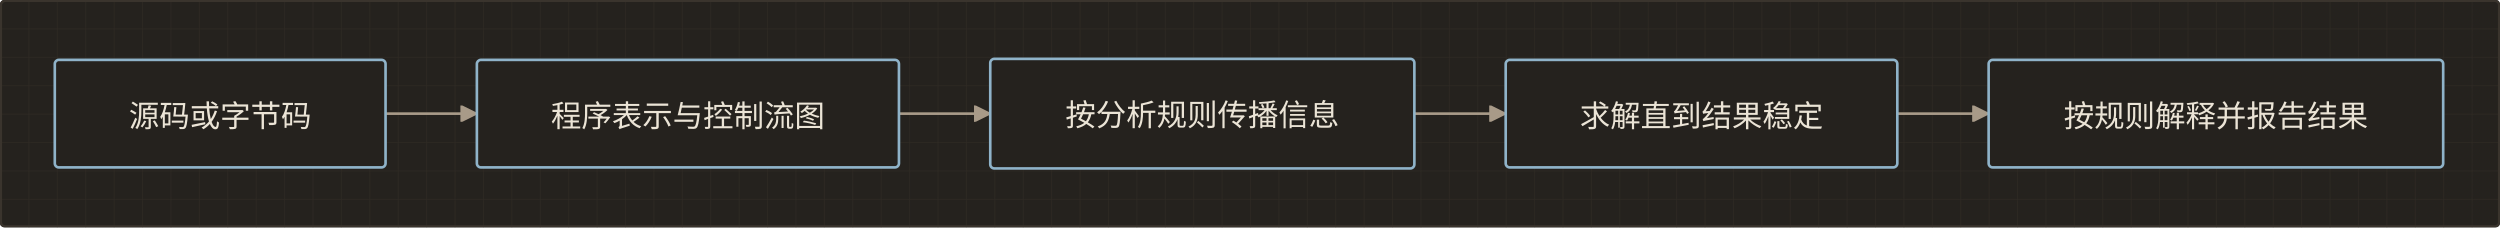
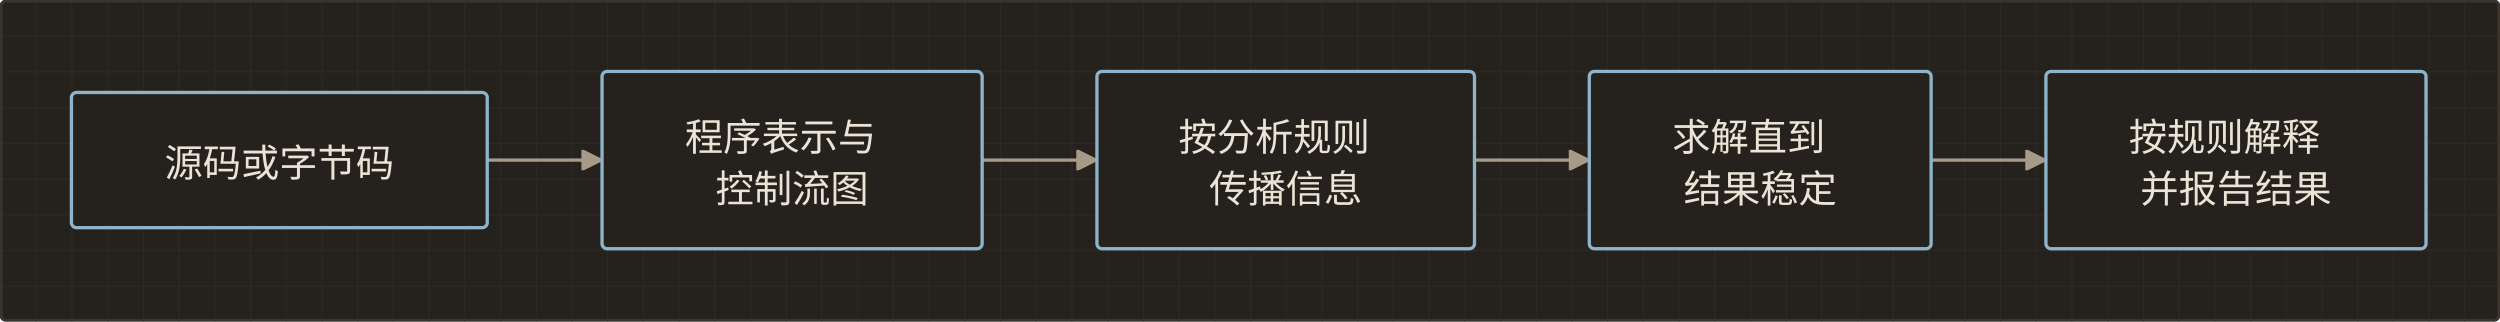
- <svg xmlns="http://www.w3.org/2000/svg" id="sa-01-series-1-dark" width="1232" class="flowchart" height="112" viewBox="-19 -4 1232 112" role="graphics-document document" aria-roledescription="flowchart-v2">
+ <svg xmlns="http://www.w3.org/2000/svg" id="sa-01-series-1-dark" width="980" class="flowchart" height="126" viewBox="-20 -3 980 126" role="graphics-document document" aria-roledescription="flowchart-v2">
  <style>#sa-01-series-1-dark{font-family:Consolas, Menlo, DejaVu Sans Mono, Sarasa Mono SC, Microsoft YaHei, PingFang SC, Noto Sans CJK SC, monospace;font-size:15px;fill:#ebe4d6;}@keyframes edge-animation-frame{from{stroke-dashoffset:0;}}@keyframes dash{to{stroke-dashoffset:0;}}#sa-01-series-1-dark .edge-animation-slow{stroke-dasharray:9,5!important;stroke-dashoffset:900;animation:dash 50s linear infinite;stroke-linecap:round;}#sa-01-series-1-dark .edge-animation-fast{stroke-dasharray:9,5!important;stroke-dashoffset:900;animation:dash 20s linear infinite;stroke-linecap:round;}#sa-01-series-1-dark .error-icon{fill:#33281f;}#sa-01-series-1-dark .error-text{fill:#ccd7e0;stroke:#ccd7e0;}#sa-01-series-1-dark .edge-thickness-normal{stroke-width:1px;}#sa-01-series-1-dark .edge-thickness-thick{stroke-width:3.5px;}#sa-01-series-1-dark .edge-pattern-solid{stroke-dasharray:0;}#sa-01-series-1-dark .edge-thickness-invisible{stroke-width:0;fill:none;}#sa-01-series-1-dark .edge-pattern-dashed{stroke-dasharray:3;}#sa-01-series-1-dark .edge-pattern-dotted{stroke-dasharray:2;}#sa-01-series-1-dark .marker{fill:#a89a88;stroke:#a89a88;}#sa-01-series-1-dark .marker.cross{stroke:#a89a88;}#sa-01-series-1-dark svg{font-family:Consolas, Menlo, DejaVu Sans Mono, Sarasa Mono SC, Microsoft YaHei, PingFang SC, Noto Sans CJK SC, monospace;font-size:15px;}#sa-01-series-1-dark p{margin:0;}#sa-01-series-1-dark .label{font-family:Consolas, Menlo, DejaVu Sans Mono, Sarasa Mono SC, Microsoft YaHei, PingFang SC, Noto Sans CJK SC, monospace;color:#ebe4d6;}#sa-01-series-1-dark .cluster-label text{fill:#a89a88;}#sa-01-series-1-dark .cluster-label span{color:#a89a88;}#sa-01-series-1-dark .cluster-label span p{background-color:transparent;}#sa-01-series-1-dark .label text,#sa-01-series-1-dark span{fill:#ebe4d6;color:#ebe4d6;}#sa-01-series-1-dark .node rect,#sa-01-series-1-dark .node circle,#sa-01-series-1-dark .node ellipse,#sa-01-series-1-dark .node polygon,#sa-01-series-1-dark .node path{fill:#25221e;stroke:#8fb3c9;stroke-width:1px;}#sa-01-series-1-dark .rough-node .label text,#sa-01-series-1-dark .node .label text,#sa-01-series-1-dark .image-shape .label,#sa-01-series-1-dark .icon-shape .label{text-anchor:middle;}#sa-01-series-1-dark .node .katex path{fill:#000;stroke:#000;stroke-width:1px;}#sa-01-series-1-dark .rough-node .label,#sa-01-series-1-dark .node .label,#sa-01-series-1-dark .image-shape .label,#sa-01-series-1-dark .icon-shape .label{text-align:center;}#sa-01-series-1-dark .node.clickable{cursor:pointer;}#sa-01-series-1-dark .root .anchor path{fill:#a89a88!important;stroke-width:0;stroke:#a89a88;}#sa-01-series-1-dark .arrowheadPath{fill:#dadde1;}#sa-01-series-1-dark .edgePaths .path{stroke:#a89a88;stroke-width:1px;}#sa-01-series-1-dark .flowchart-link{stroke:#a89a88;fill:none;}#sa-01-series-1-dark .edgeLabel{background-color:#25221e;text-align:center;}#sa-01-series-1-dark .edgeLabel p{background-color:#25221e;}#sa-01-series-1-dark .edgeLabel rect{opacity:0.5;background-color:#25221e;fill:#25221e;}#sa-01-series-1-dark .labelBkg{background-color:rgba(37, 34, 30, 0.5);}#sa-01-series-1-dark .cluster rect{fill:rgba(168,154,136,0.06);stroke:#5c5348;stroke-width:1px;}#sa-01-series-1-dark .cluster text{fill:#a89a88;}#sa-01-series-1-dark .cluster span{color:#a89a88;}#sa-01-series-1-dark .node .collapsed-indicator{fill:#5c5348;stroke:none;opacity:0.6;}#sa-01-series-1-dark .node .collapsed-separator{stroke:#5c5348;stroke-width:0.75px;}#sa-01-series-1-dark div.mermaidTooltip{position:absolute;text-align:center;max-width:200px;padding:2px;font-family:Consolas, Menlo, DejaVu Sans Mono, Sarasa Mono SC, Microsoft YaHei, PingFang SC, Noto Sans CJK SC, monospace;font-size:12px;background:#33281f;border:1px solid hsl(27, 0%, 26.078%);border-radius:2px;pointer-events:none;z-index:100;}#sa-01-series-1-dark .flowchartTitleText{text-anchor:middle;font-size:18px;fill:#ebe4d6;}#sa-01-series-1-dark rect.text{fill:none;stroke-width:0;}#sa-01-series-1-dark .icon-shape,#sa-01-series-1-dark .image-shape{background-color:#25221e;text-align:center;}#sa-01-series-1-dark .icon-shape p,#sa-01-series-1-dark .image-shape p{background-color:#25221e;padding:2px;}#sa-01-series-1-dark .icon-shape .label rect,#sa-01-series-1-dark .image-shape .label rect{opacity:0.5;background-color:#25221e;fill:#25221e;}#sa-01-series-1-dark .label-icon{display:inline-block;height:1em;overflow:visible;vertical-align:-0.125em;}#sa-01-series-1-dark .node .label-icon path{fill:currentColor;stroke:revert;stroke-width:revert;}#sa-01-series-1-dark .node .neo-node{stroke:#8fb3c9;}#sa-01-series-1-dark [data-look="neo"].node rect,#sa-01-series-1-dark [data-look="neo"].cluster rect,#sa-01-series-1-dark [data-look="neo"].node polygon{stroke:url(#sa-01-series-1-dark-gradient);filter:drop-shadow( 1px 2px 2px rgba(185,185,185,1));}#sa-01-series-1-dark [data-look="neo"].swimlane.cluster rect{filter:none;}#sa-01-series-1-dark [data-look="neo"].node path{stroke:url(#sa-01-series-1-dark-gradient);stroke-width:1px;}#sa-01-series-1-dark [data-look="neo"].node .outer-path{filter:drop-shadow( 1px 2px 2px rgba(185,185,185,1));}#sa-01-series-1-dark [data-look="neo"].node .neo-line path{stroke:#8fb3c9;filter:none;}#sa-01-series-1-dark [data-look="neo"].node circle{stroke:url(#sa-01-series-1-dark-gradient);filter:drop-shadow( 1px 2px 2px rgba(185,185,185,1));}#sa-01-series-1-dark [data-look="neo"].node circle .state-start{fill:#000000;}#sa-01-series-1-dark [data-look="neo"].icon-shape .icon{fill:url(#sa-01-series-1-dark-gradient);filter:drop-shadow( 1px 2px 2px rgba(185,185,185,1));}#sa-01-series-1-dark [data-look="neo"].icon-shape .icon-neo path{stroke:url(#sa-01-series-1-dark-gradient);filter:drop-shadow( 1px 2px 2px rgba(185,185,185,1));}#sa-01-series-1-dark :root{--mermaid-font-family:Consolas, Menlo, DejaVu Sans Mono, Sarasa Mono SC, Microsoft YaHei, PingFang SC, Noto Sans CJK SC, monospace;}#sa-01-series-1-dark .default rect{fill:rgb(37, 34, 30)!important;stroke:rgb(143, 179, 201)!important;color:rgb(235, 228, 214)!important;stroke-width:1.3px!important;}#sa-01-series-1-dark .default polygon{fill:rgb(37, 34, 30)!important;stroke:rgb(143, 179, 201)!important;color:rgb(235, 228, 214)!important;stroke-width:1.3px!important;}#sa-01-series-1-dark .default ellipse{fill:rgb(37, 34, 30)!important;stroke:rgb(143, 179, 201)!important;color:rgb(235, 228, 214)!important;stroke-width:1.3px!important;}#sa-01-series-1-dark .default circle{fill:rgb(37, 34, 30)!important;stroke:rgb(143, 179, 201)!important;color:rgb(235, 228, 214)!important;stroke-width:1.3px!important;}#sa-01-series-1-dark .default path{fill:rgb(37, 34, 30)!important;stroke:rgb(143, 179, 201)!important;color:rgb(235, 228, 214)!important;stroke-width:1.3px!important;}#sa-01-series-1-dark .default tspan{fill:rgb(235, 228, 214)!important;}#sa-01-series-1-dark .statement rect{fill:rgb(37, 34, 30)!important;stroke:rgb(143, 179, 201)!important;color:rgb(235, 228, 214)!important;stroke-width:1.3px!important;}#sa-01-series-1-dark .statement polygon{fill:rgb(37, 34, 30)!important;stroke:rgb(143, 179, 201)!important;color:rgb(235, 228, 214)!important;stroke-width:1.3px!important;}#sa-01-series-1-dark .statement ellipse{fill:rgb(37, 34, 30)!important;stroke:rgb(143, 179, 201)!important;color:rgb(235, 228, 214)!important;stroke-width:1.3px!important;}#sa-01-series-1-dark .statement circle{fill:rgb(37, 34, 30)!important;stroke:rgb(143, 179, 201)!important;color:rgb(235, 228, 214)!important;stroke-width:1.3px!important;}#sa-01-series-1-dark .statement path{fill:rgb(37, 34, 30)!important;stroke:rgb(143, 179, 201)!important;color:rgb(235, 228, 214)!important;stroke-width:1.3px!important;}#sa-01-series-1-dark .statement tspan{fill:rgb(235, 228, 214)!important;}#sa-01-series-1-dark .branch rect{fill:rgb(51, 40, 31)!important;stroke:rgb(217, 146, 106)!important;color:rgb(240, 196, 168)!important;stroke-width:1.3px!important;}#sa-01-series-1-dark .branch polygon{fill:rgb(51, 40, 31)!important;stroke:rgb(217, 146, 106)!important;color:rgb(240, 196, 168)!important;stroke-width:1.3px!important;}#sa-01-series-1-dark .branch ellipse{fill:rgb(51, 40, 31)!important;stroke:rgb(217, 146, 106)!important;color:rgb(240, 196, 168)!important;stroke-width:1.3px!important;}#sa-01-series-1-dark .branch circle{fill:rgb(51, 40, 31)!important;stroke:rgb(217, 146, 106)!important;color:rgb(240, 196, 168)!important;stroke-width:1.3px!important;}#sa-01-series-1-dark .branch path{fill:rgb(51, 40, 31)!important;stroke:rgb(217, 146, 106)!important;color:rgb(240, 196, 168)!important;stroke-width:1.3px!important;}#sa-01-series-1-dark .branch tspan{fill:rgb(240, 196, 168)!important;}#sa-01-series-1-dark .merge rect{fill:rgb(36, 48, 40)!important;stroke:rgb(143, 176, 156)!important;color:rgb(197, 214, 203)!important;stroke-width:1.3px!important;}#sa-01-series-1-dark .merge polygon{fill:rgb(36, 48, 40)!important;stroke:rgb(143, 176, 156)!important;color:rgb(197, 214, 203)!important;stroke-width:1.3px!important;}#sa-01-series-1-dark .merge ellipse{fill:rgb(36, 48, 40)!important;stroke:rgb(143, 176, 156)!important;color:rgb(197, 214, 203)!important;stroke-width:1.3px!important;}#sa-01-series-1-dark .merge circle{fill:rgb(36, 48, 40)!important;stroke:rgb(143, 176, 156)!important;color:rgb(197, 214, 203)!important;stroke-width:1.3px!important;}#sa-01-series-1-dark .merge path{fill:rgb(36, 48, 40)!important;stroke:rgb(143, 176, 156)!important;color:rgb(197, 214, 203)!important;stroke-width:1.3px!important;}#sa-01-series-1-dark .merge tspan{fill:rgb(197, 214, 203)!important;}#sa-01-series-1-dark .object rect{fill:rgb(39, 50, 58)!important;stroke:rgb(143, 179, 201)!important;color:rgb(235, 228, 214)!important;stroke-width:1.3px!important;}#sa-01-series-1-dark .object polygon{fill:rgb(39, 50, 58)!important;stroke:rgb(143, 179, 201)!important;color:rgb(235, 228, 214)!important;stroke-width:1.3px!important;}#sa-01-series-1-dark .object ellipse{fill:rgb(39, 50, 58)!important;stroke:rgb(143, 179, 201)!important;color:rgb(235, 228, 214)!important;stroke-width:1.3px!important;}#sa-01-series-1-dark .object circle{fill:rgb(39, 50, 58)!important;stroke:rgb(143, 179, 201)!important;color:rgb(235, 228, 214)!important;stroke-width:1.3px!important;}#sa-01-series-1-dark .object path{fill:rgb(39, 50, 58)!important;stroke:rgb(143, 179, 201)!important;color:rgb(235, 228, 214)!important;stroke-width:1.3px!important;}#sa-01-series-1-dark .object tspan{fill:rgb(235, 228, 214)!important;}#sa-01-series-1-dark .field rect{fill:rgb(51, 40, 31)!important;stroke:rgb(217, 146, 106)!important;color:rgb(240, 196, 168)!important;stroke-width:1.3px!important;}#sa-01-series-1-dark .field polygon{fill:rgb(51, 40, 31)!important;stroke:rgb(217, 146, 106)!important;color:rgb(240, 196, 168)!important;stroke-width:1.3px!important;}#sa-01-series-1-dark .field ellipse{fill:rgb(51, 40, 31)!important;stroke:rgb(217, 146, 106)!important;color:rgb(240, 196, 168)!important;stroke-width:1.3px!important;}#sa-01-series-1-dark .field circle{fill:rgb(51, 40, 31)!important;stroke:rgb(217, 146, 106)!important;color:rgb(240, 196, 168)!important;stroke-width:1.3px!important;}#sa-01-series-1-dark .field path{fill:rgb(51, 40, 31)!important;stroke:rgb(217, 146, 106)!important;color:rgb(240, 196, 168)!important;stroke-width:1.3px!important;}#sa-01-series-1-dark .field tspan{fill:rgb(240, 196, 168)!important;}#sa-01-series-1-dark .note rect{fill:rgb(45, 41, 36)!important;stroke:rgb(138, 125, 109)!important;color:rgb(207, 197, 180)!important;stroke-width:1.3px!important;}#sa-01-series-1-dark .note polygon{fill:rgb(45, 41, 36)!important;stroke:rgb(138, 125, 109)!important;color:rgb(207, 197, 180)!important;stroke-width:1.3px!important;}#sa-01-series-1-dark .note ellipse{fill:rgb(45, 41, 36)!important;stroke:rgb(138, 125, 109)!important;color:rgb(207, 197, 180)!important;stroke-width:1.3px!important;}#sa-01-series-1-dark .note circle{fill:rgb(45, 41, 36)!important;stroke:rgb(138, 125, 109)!important;color:rgb(207, 197, 180)!important;stroke-width:1.3px!important;}#sa-01-series-1-dark .note path{fill:rgb(45, 41, 36)!important;stroke:rgb(138, 125, 109)!important;color:rgb(207, 197, 180)!important;stroke-width:1.3px!important;}#sa-01-series-1-dark .note tspan{fill:rgb(207, 197, 180)!important;}#sa-01-series-1-dark .aux rect{fill:rgb(37, 34, 30)!important;stroke:rgb(138, 125, 109)!important;color:rgb(168, 154, 136)!important;stroke-width:1.3px!important;stroke-dasharray:5,3!important;}#sa-01-series-1-dark .aux polygon{fill:rgb(37, 34, 30)!important;stroke:rgb(138, 125, 109)!important;color:rgb(168, 154, 136)!important;stroke-width:1.3px!important;stroke-dasharray:5,3!important;}#sa-01-series-1-dark .aux ellipse{fill:rgb(37, 34, 30)!important;stroke:rgb(138, 125, 109)!important;color:rgb(168, 154, 136)!important;stroke-width:1.3px!important;stroke-dasharray:5,3!important;}#sa-01-series-1-dark .aux circle{fill:rgb(37, 34, 30)!important;stroke:rgb(138, 125, 109)!important;color:rgb(168, 154, 136)!important;stroke-width:1.3px!important;stroke-dasharray:5,3!important;}#sa-01-series-1-dark .aux path{fill:rgb(37, 34, 30)!important;stroke:rgb(138, 125, 109)!important;color:rgb(168, 154, 136)!important;stroke-width:1.3px!important;stroke-dasharray:5,3!important;}#sa-01-series-1-dark .aux tspan{fill:rgb(168, 154, 136)!important;}#sa-01-series-1-dark .front rect{fill:rgb(39, 50, 58)!important;stroke:rgb(143, 179, 201)!important;color:rgb(235, 228, 214)!important;stroke-width:1.3px!important;}#sa-01-series-1-dark .front polygon{fill:rgb(39, 50, 58)!important;stroke:rgb(143, 179, 201)!important;color:rgb(235, 228, 214)!important;stroke-width:1.3px!important;}#sa-01-series-1-dark .front ellipse{fill:rgb(39, 50, 58)!important;stroke:rgb(143, 179, 201)!important;color:rgb(235, 228, 214)!important;stroke-width:1.3px!important;}#sa-01-series-1-dark .front circle{fill:rgb(39, 50, 58)!important;stroke:rgb(143, 179, 201)!important;color:rgb(235, 228, 214)!important;stroke-width:1.3px!important;}#sa-01-series-1-dark .front path{fill:rgb(39, 50, 58)!important;stroke:rgb(143, 179, 201)!important;color:rgb(235, 228, 214)!important;stroke-width:1.3px!important;}#sa-01-series-1-dark .front tspan{fill:rgb(235, 228, 214)!important;}#sa-01-series-1-dark .mid rect{fill:rgb(36, 48, 40)!important;stroke:rgb(143, 176, 156)!important;color:rgb(197, 214, 203)!important;stroke-width:1.3px!important;}#sa-01-series-1-dark .mid polygon{fill:rgb(36, 48, 40)!important;stroke:rgb(143, 176, 156)!important;color:rgb(197, 214, 203)!important;stroke-width:1.3px!important;}#sa-01-series-1-dark .mid ellipse{fill:rgb(36, 48, 40)!important;stroke:rgb(143, 176, 156)!important;color:rgb(197, 214, 203)!important;stroke-width:1.3px!important;}#sa-01-series-1-dark .mid circle{fill:rgb(36, 48, 40)!important;stroke:rgb(143, 176, 156)!important;color:rgb(197, 214, 203)!important;stroke-width:1.3px!important;}#sa-01-series-1-dark .mid path{fill:rgb(36, 48, 40)!important;stroke:rgb(143, 176, 156)!important;color:rgb(197, 214, 203)!important;stroke-width:1.3px!important;}#sa-01-series-1-dark .mid tspan{fill:rgb(197, 214, 203)!important;}#sa-01-series-1-dark .back rect{fill:rgb(51, 40, 31)!important;stroke:rgb(217, 146, 106)!important;color:rgb(240, 196, 168)!important;stroke-width:1.3px!important;}#sa-01-series-1-dark .back polygon{fill:rgb(51, 40, 31)!important;stroke:rgb(217, 146, 106)!important;color:rgb(240, 196, 168)!important;stroke-width:1.3px!important;}#sa-01-series-1-dark .back ellipse{fill:rgb(51, 40, 31)!important;stroke:rgb(217, 146, 106)!important;color:rgb(240, 196, 168)!important;stroke-width:1.3px!important;}#sa-01-series-1-dark .back circle{fill:rgb(51, 40, 31)!important;stroke:rgb(217, 146, 106)!important;color:rgb(240, 196, 168)!important;stroke-width:1.3px!important;}#sa-01-series-1-dark .back path{fill:rgb(51, 40, 31)!important;stroke:rgb(217, 146, 106)!important;color:rgb(240, 196, 168)!important;stroke-width:1.3px!important;}#sa-01-series-1-dark .back tspan{fill:rgb(240, 196, 168)!important;}#sa-01-series-1-dark .block rect{fill:rgb(37, 34, 30)!important;stroke:rgb(143, 179, 201)!important;color:rgb(235, 228, 214)!important;stroke-width:1.3px!important;}#sa-01-series-1-dark .block polygon{fill:rgb(37, 34, 30)!important;stroke:rgb(143, 179, 201)!important;color:rgb(235, 228, 214)!important;stroke-width:1.3px!important;}#sa-01-series-1-dark .block ellipse{fill:rgb(37, 34, 30)!important;stroke:rgb(143, 179, 201)!important;color:rgb(235, 228, 214)!important;stroke-width:1.3px!important;}#sa-01-series-1-dark .block circle{fill:rgb(37, 34, 30)!important;stroke:rgb(143, 179, 201)!important;color:rgb(235, 228, 214)!important;stroke-width:1.3px!important;}#sa-01-series-1-dark .block path{fill:rgb(37, 34, 30)!important;stroke:rgb(143, 179, 201)!important;color:rgb(235, 228, 214)!important;stroke-width:1.3px!important;}#sa-01-series-1-dark .block tspan{fill:rgb(235, 228, 214)!important;}</style>
  <style>#sa-01-series-1-dark .edge-thickness-normal{stroke-width:1.3px;}#sa-01-series-1-dark .edge-thickness-thick{stroke-width:2.8px;}#sa-01-series-1-dark .edge-pattern-dotted{stroke-dasharray:4 4;}#sa-01-series-1-dark .edgeLabel text,#sa-01-series-1-dark .edgeLabel tspan{fill:#a89a88;}#sa-01-series-1-dark .edgeLabel rect,#sa-01-series-1-dark .labelBkg{fill:#25221e;opacity:1;}#sa-01-series-1-dark .cluster rect{fill:rgba(168,154,136,0.06);stroke:#5c5348;stroke-width:1px;rx:2px;}#sa-01-series-1-dark .cluster-label text,#sa-01-series-1-dark .cluster-label tspan{fill:#a89a88;}#sa-01-series-1-dark .cluster-label text{paint-order:stroke;stroke:#2d2924;stroke-width:5px;stroke-linejoin:round;}</style>
  <defs>
-     <pattern id="sa-01-series-1-dark-grid" x="-19" y="-4" width="14" height="14" patternUnits="userSpaceOnUse">
+     <pattern id="sa-01-series-1-dark-grid" x="-20" y="-3" width="14" height="14" patternUnits="userSpaceOnUse">
      <path d="M14 0H0V14" fill="none" stroke="#302b25" stroke-width="0.6" />
    </pattern>
  </defs>
  <g class="blueprint-plate">
-     <rect x="-19" y="-4" width="1232" height="112" rx="2" fill="#25221e" />
-     <rect x="-19" y="-4" width="1232" height="112" rx="2" fill="url(#sa-01-series-1-dark-grid)" />
-     <rect x="-18.5" y="-3.5" width="1231" height="111" rx="2" fill="none" stroke="#3a342d" stroke-width="1" />
+     <rect x="-20" y="-3" width="980" height="126" rx="2" fill="#25221e" />
+     <rect x="-20" y="-3" width="980" height="126" rx="2" fill="url(#sa-01-series-1-dark-grid)" />
+     <rect x="-19.5" y="-2.5" width="979" height="125" rx="2" fill="none" stroke="#3a342d" stroke-width="1" />
  </g>
  <g>
    <marker id="sa-01-series-1-dark_flowchart-v2-pointEnd" class="marker flowchart-v2" viewBox="0 0 10 10" refX="5" refY="5" markerUnits="userSpaceOnUse" markerWidth="8" markerHeight="8" orient="auto">
      <path d="M 0 0 L 10 5 L 0 10 z" class="arrowMarkerPath" style="stroke-width: 1; stroke-dasharray: 1, 0;" />
    </marker>
    <marker id="sa-01-series-1-dark_flowchart-v2-pointStart" class="marker flowchart-v2" viewBox="0 0 10 10" refX="4.5" refY="5" markerUnits="userSpaceOnUse" markerWidth="8" markerHeight="8" orient="auto">
      <path d="M 0 5 L 10 10 L 10 0 z" class="arrowMarkerPath" style="stroke-width: 1; stroke-dasharray: 1, 0;" />
    </marker>
    <marker id="sa-01-series-1-dark_flowchart-v2-pointEnd-margin" class="marker flowchart-v2" viewBox="0 0 11.5 14" refX="11.5" refY="7" markerUnits="userSpaceOnUse" markerWidth="10.5" markerHeight="14" orient="auto">
      <path d="M 0 0 L 11.5 7 L 0 14 z" class="arrowMarkerPath" style="stroke-width: 0; stroke-dasharray: 1, 0;" />
    </marker>
    <marker id="sa-01-series-1-dark_flowchart-v2-pointStart-margin" class="marker flowchart-v2" viewBox="0 0 11.5 14" refX="1" refY="7" markerUnits="userSpaceOnUse" markerWidth="11.5" markerHeight="14" orient="auto">
      <polygon points="0,7 11.5,14 11.5,0" class="arrowMarkerPath" style="stroke-width: 0; stroke-dasharray: 1, 0;" />
    </marker>
    <marker id="sa-01-series-1-dark_flowchart-v2-circleEnd" class="marker flowchart-v2" viewBox="0 0 10 10" refX="11" refY="5" markerUnits="userSpaceOnUse" markerWidth="11" markerHeight="11" orient="auto">
      <circle cx="5" cy="5" r="5" class="arrowMarkerPath" style="stroke-width: 1; stroke-dasharray: 1, 0;" />
    </marker>
    <marker id="sa-01-series-1-dark_flowchart-v2-circleStart" class="marker flowchart-v2" viewBox="0 0 10 10" refX="-1" refY="5" markerUnits="userSpaceOnUse" markerWidth="11" markerHeight="11" orient="auto">
      <circle cx="5" cy="5" r="5" class="arrowMarkerPath" style="stroke-width: 1; stroke-dasharray: 1, 0;" />
    </marker>
    <marker id="sa-01-series-1-dark_flowchart-v2-circleEnd-margin" class="marker flowchart-v2" viewBox="0 0 10 10" refY="5" refX="12.25" markerUnits="userSpaceOnUse" markerWidth="14" markerHeight="14" orient="auto">
      <circle cx="5" cy="5" r="5" class="arrowMarkerPath" style="stroke-width: 0; stroke-dasharray: 1, 0;" />
    </marker>
    <marker id="sa-01-series-1-dark_flowchart-v2-circleStart-margin" class="marker flowchart-v2" viewBox="0 0 10 10" refX="-2" refY="5" markerUnits="userSpaceOnUse" markerWidth="14" markerHeight="14" orient="auto">
      <circle cx="5" cy="5" r="5" class="arrowMarkerPath" style="stroke-width: 0; stroke-dasharray: 1, 0;" />
    </marker>
    <marker id="sa-01-series-1-dark_flowchart-v2-crossEnd" class="marker cross flowchart-v2" viewBox="0 0 11 11" refX="12" refY="5.2" markerUnits="userSpaceOnUse" markerWidth="11" markerHeight="11" orient="auto">
      <path d="M 1,1 l 9,9 M 10,1 l -9,9" class="arrowMarkerPath" style="stroke-width: 2; stroke-dasharray: 1, 0;" />
    </marker>
    <marker id="sa-01-series-1-dark_flowchart-v2-crossStart" class="marker cross flowchart-v2" viewBox="0 0 11 11" refX="-1" refY="5.2" markerUnits="userSpaceOnUse" markerWidth="11" markerHeight="11" orient="auto">
      <path d="M 1,1 l 9,9 M 10,1 l -9,9" class="arrowMarkerPath" style="stroke-width: 2; stroke-dasharray: 1, 0;" />
    </marker>
    <marker id="sa-01-series-1-dark_flowchart-v2-crossEnd-margin" class="marker cross flowchart-v2" viewBox="0 0 15 15" refX="17.7" refY="7.5" markerUnits="userSpaceOnUse" markerWidth="12" markerHeight="12" orient="auto">
      <path d="M 1,1 L 14,14 M 1,14 L 14,1" class="arrowMarkerPath" style="stroke-width: 2.5;" />
    </marker>
    <marker id="sa-01-series-1-dark_flowchart-v2-crossStart-margin" class="marker cross flowchart-v2" viewBox="0 0 15 15" refX="-3.5" refY="7.5" markerUnits="userSpaceOnUse" markerWidth="12" markerHeight="12" orient="auto">
      <path d="M 1,1 L 14,14 M 1,14 L 14,1" class="arrowMarkerPath" style="stroke-width: 2.5; stroke-dasharray: 1, 0;" />
    </marker>
    <g class="root">
      <g class="clusters" />
      <g class="edgePaths">
-         <path d="M171,52L193.5,52L212,52" id="sa-01-series-1-dark-L_A_B_0" class="edge-thickness-normal edge-pattern-solid edge-thickness-normal edge-pattern-solid flowchart-link" style=";" data-edge="true" data-et="edge" data-id="L_A_B_0" data-points="W3sieCI6MTcxLCJ5Ijo1Mn0seyJ4IjoxOTMuNSwieSI6NTJ9LHsieCI6MjE2LCJ5Ijo1Mn1d" data-look="classic" marker-end="url(#sa-01-series-1-dark_flowchart-v2-pointEnd)" />
-         <path d="M424,52L446.5,52L465,52" id="sa-01-series-1-dark-L_B_C_0" class="edge-thickness-normal edge-pattern-solid edge-thickness-normal edge-pattern-solid flowchart-link" style=";" data-edge="true" data-et="edge" data-id="L_B_C_0" data-points="W3sieCI6NDI0LCJ5Ijo1Mn0seyJ4Ijo0NDYuNSwieSI6NTJ9LHsieCI6NDY5LCJ5Ijo1Mn1d" data-look="classic" marker-end="url(#sa-01-series-1-dark_flowchart-v2-pointEnd)" />
-         <path d="M678,52L700.5,52L719,52" id="sa-01-series-1-dark-L_C_D_0" class="edge-thickness-normal edge-pattern-solid edge-thickness-normal edge-pattern-solid flowchart-link" style=";" data-edge="true" data-et="edge" data-id="L_C_D_0" data-points="W3sieCI6Njc4LCJ5Ijo1Mn0seyJ4Ijo3MDAuNSwieSI6NTJ9LHsieCI6NzIzLCJ5Ijo1Mn1d" data-look="classic" marker-end="url(#sa-01-series-1-dark_flowchart-v2-pointEnd)" />
-         <path d="M916,52L938.5,52L957,52" id="sa-01-series-1-dark-L_D_E_0" class="edge-thickness-normal edge-pattern-solid edge-thickness-normal edge-pattern-solid flowchart-link" style=";" data-edge="true" data-et="edge" data-id="L_D_E_0" data-points="W3sieCI6OTE2LCJ5Ijo1Mn0seyJ4Ijo5MzguNSwieSI6NTJ9LHsieCI6OTYxLCJ5Ijo1Mn1d" data-look="classic" marker-end="url(#sa-01-series-1-dark_flowchart-v2-pointEnd)" />
+         <path d="M171,59.75L193.5,59.75L212,59.75" id="sa-01-series-1-dark-L_A_B_0" class="edge-thickness-normal edge-pattern-solid edge-thickness-normal edge-pattern-solid flowchart-link" style=";" data-edge="true" data-et="edge" data-id="L_A_B_0" data-points="W3sieCI6MTcxLCJ5Ijo1OS43NX0seyJ4IjoxOTMuNSwieSI6NTkuNzV9LHsieCI6MjE2LCJ5Ijo1OS43NX1d" data-look="classic" marker-end="url(#sa-01-series-1-dark_flowchart-v2-pointEnd)" />
+         <path d="M365,59.75L387.5,59.75L406,59.75" id="sa-01-series-1-dark-L_B_C_0" class="edge-thickness-normal edge-pattern-solid edge-thickness-normal edge-pattern-solid flowchart-link" style=";" data-edge="true" data-et="edge" data-id="L_B_C_0" data-points="W3sieCI6MzY1LCJ5Ijo1OS43NX0seyJ4IjozODcuNSwieSI6NTkuNzV9LHsieCI6NDEwLCJ5Ijo1OS43NX1d" data-look="classic" marker-end="url(#sa-01-series-1-dark_flowchart-v2-pointEnd)" />
+         <path d="M558,59.75L580.5,59.75L599,59.75" id="sa-01-series-1-dark-L_C_D_0" class="edge-thickness-normal edge-pattern-solid edge-thickness-normal edge-pattern-solid flowchart-link" style=";" data-edge="true" data-et="edge" data-id="L_C_D_0" data-points="W3sieCI6NTU4LCJ5Ijo1OS43NX0seyJ4Ijo1ODAuNSwieSI6NTkuNzV9LHsieCI6NjAzLCJ5Ijo1OS43NX1d" data-look="classic" marker-end="url(#sa-01-series-1-dark_flowchart-v2-pointEnd)" />
+         <path d="M737,59.75L759.5,59.75L778,59.75" id="sa-01-series-1-dark-L_D_E_0" class="edge-thickness-normal edge-pattern-solid edge-thickness-normal edge-pattern-solid flowchart-link" style=";" data-edge="true" data-et="edge" data-id="L_D_E_0" data-points="W3sieCI6NzM3LCJ5Ijo1OS43NX0seyJ4Ijo3NTkuNSwieSI6NTkuNzV9LHsieCI6NzgyLCJ5Ijo1OS43NX1d" data-look="classic" marker-end="url(#sa-01-series-1-dark_flowchart-v2-pointEnd)" />
      </g>
      <g class="edgeLabels">
        <g class="edgeLabel">
          <g class="label" data-id="L_A_B_0" transform="translate(0, 0)">
            <text y="-10.1" text-anchor="middle">
              <tspan class="text-outer-tspan row" x="0" y="-0.1em" dy="1.1em" text-anchor="middle" />
            </text>
          </g>
        </g>
        <g>
          <rect class="background" style="stroke: none" />
        </g>
        <g class="edgeLabel">
          <g class="label" data-id="L_B_C_0" transform="translate(0, 0)">
            <text y="-10.1" text-anchor="middle">
              <tspan class="text-outer-tspan row" x="0" y="-0.1em" dy="1.1em" text-anchor="middle" />
            </text>
          </g>
        </g>
        <g>
          <rect class="background" style="stroke: none" />
        </g>
        <g class="edgeLabel">
          <g class="label" data-id="L_C_D_0" transform="translate(0, 0)">
            <text y="-10.1" text-anchor="middle">
              <tspan class="text-outer-tspan row" x="0" y="-0.1em" dy="1.1em" text-anchor="middle" />
            </text>
          </g>
        </g>
        <g>
          <rect class="background" style="stroke: none" />
        </g>
        <g class="edgeLabel">
          <g class="label" data-id="L_D_E_0" transform="translate(0, 0)">
            <text y="-10.1" text-anchor="middle">
              <tspan class="text-outer-tspan row" x="0" y="-0.1em" dy="1.1em" text-anchor="middle" />
            </text>
          </g>
        </g>
        <g>
          <rect class="background" style="stroke: none" />
        </g>
      </g>
      <g class="nodes">
-         <g class="node default" id="sa-01-series-1-dark-flowchart-A-0" data-look="classic" transform="translate(89.5, 52)">
+         <g class="node default" id="sa-01-series-1-dark-flowchart-A-0" data-look="classic" transform="translate(89.5, 59.75)">
          <rect class="basic label-container" style="fill:#25221e !important;stroke:#8fb3c9 !important;stroke-width:1.3px !important" x="-81.5" y="-26.5" width="163" height="53" rx="2" ry="2" />
          <g class="label" style="color:#ebe4d6 !important" transform="translate(0, -8.5)">
            <rect />
            <g>
              <rect class="background" style="stroke: none" />
              <text y="-10.1" style="fill:#ebe4d6 !important">
                <tspan class="text-outer-tspan row" x="0" y="-0.1em" dy="1.1em">
                  <tspan font-style="normal" class="text-inner-tspan" font-weight="normal">源码或字节码</tspan>
                </tspan>
              </text>
            </g>
          </g>
        </g>
-         <g class="node default" id="sa-01-series-1-dark-flowchart-B-1" data-look="classic" transform="translate(320, 52)">
-           <rect class="basic label-container" style="fill:#25221e !important;stroke:#8fb3c9 !important;stroke-width:1.3px !important" x="-104" y="-26.5" width="208" height="53" rx="2" ry="2" />
-           <g class="label" style="color:#ebe4d6 !important" transform="translate(0, -8.5)">
-             <rect />
-             <g>
-               <rect class="background" style="stroke: none" />
-               <text y="-10.1" style="fill:#ebe4d6 !important">
-                 <tspan class="text-outer-tspan row" x="0" y="-0.1em" dy="1.1em">
-                   <tspan font-style="normal" class="text-inner-tspan" font-weight="normal">程序表示与控制流图</tspan>
-                 </tspan>
-               </text>
-             </g>
-           </g>
-         </g>
-         <g class="node default" id="sa-01-series-1-dark-flowchart-C-3" data-look="classic" transform="translate(573.5, 52)">
-           <rect class="basic label-container" style="fill:#25221e !important;stroke:#8fb3c9 !important;stroke-width:1.3px !important" x="-104.5" y="-27" width="209" height="54" rx="2" ry="2" />
-           <g class="label" style="color:#ebe4d6 !important" transform="translate(0, -9)">
-             <rect />
-             <g>
-               <rect class="background" style="stroke: none" />
-               <text y="-10.1" style="fill:#ebe4d6 !important">
-                 <tspan class="text-outer-tspan row" x="0" y="-0.1em" dy="1.1em">
-                   <tspan font-style="normal" class="text-inner-tspan" font-weight="normal">按分析规则传播信息</tspan>
-                 </tspan>
-               </text>
-             </g>
-           </g>
-         </g>
-         <g class="node default" id="sa-01-series-1-dark-flowchart-D-5" data-look="classic" transform="translate(819.5, 52)">
-           <rect class="basic label-container" style="fill:#25221e !important;stroke:#8fb3c9 !important;stroke-width:1.3px !important" x="-96.5" y="-26.5" width="193" height="53" rx="2" ry="2" />
-           <g class="label" style="color:#ebe4d6 !important" transform="translate(0, -8.5)">
-             <rect />
-             <g>
-               <rect class="background" style="stroke: none" />
-               <text y="-10.1" style="fill:#ebe4d6 !important">
-                 <tspan class="text-outer-tspan row" x="0" y="-0.1em" dy="1.1em">
-                   <tspan font-style="normal" class="text-inner-tspan" font-weight="normal">求解直到结果稳定</tspan>
-                 </tspan>
-               </text>
-             </g>
-           </g>
-         </g>
-         <g class="node default" id="sa-01-series-1-dark-flowchart-E-7" data-look="classic" transform="translate(1073, 52)">
-           <rect class="basic label-container" style="fill:#25221e !important;stroke:#8fb3c9 !important;stroke-width:1.3px !important" x="-112" y="-26.5" width="224" height="53" rx="2" ry="2" />
-           <g class="label" style="color:#ebe4d6 !important" transform="translate(0, -8.5)">
-             <rect />
-             <g>
-               <rect class="background" style="stroke: none" />
-               <text y="-10.1" style="fill:#ebe4d6 !important">
-                 <tspan class="text-outer-tspan row" x="0" y="-0.1em" dy="1.1em">
-                   <tspan font-style="normal" class="text-inner-tspan" font-weight="normal">按规则解释并报告结果</tspan>
+         <g class="node default" id="sa-01-series-1-dark-flowchart-B-1" data-look="classic" transform="translate(290.5, 59.75)">
+           <rect class="basic label-container" style="fill:#25221e !important;stroke:#8fb3c9 !important;stroke-width:1.3px !important" x="-74.5" y="-34.75" width="149" height="69.5" rx="2" ry="2" />
+           <g class="label" style="color:#ebe4d6 !important" transform="translate(0, -16.75)">
+             <rect />
+             <g>
+               <rect class="background" style="stroke: none" />
+               <text y="-10.1" style="fill:#ebe4d6 !important">
+                 <tspan class="text-outer-tspan row" x="0" y="-0.225em" dy="1.1em">
+                   <tspan font-style="normal" class="text-inner-tspan" font-weight="normal">程序表示与</tspan>
+                 </tspan>
+                 <tspan class="text-outer-tspan row" x="0" y="1.125em" dy="1.1em">
+                   <tspan font-style="normal" class="text-inner-tspan" font-weight="normal">控制流图</tspan>
+                 </tspan>
+               </text>
+             </g>
+           </g>
+         </g>
+         <g class="node default" id="sa-01-series-1-dark-flowchart-C-3" data-look="classic" transform="translate(484, 59.75)">
+           <rect class="basic label-container" style="fill:#25221e !important;stroke:#8fb3c9 !important;stroke-width:1.3px !important" x="-74" y="-34.75" width="148" height="69.5" rx="2" ry="2" />
+           <g class="label" style="color:#ebe4d6 !important" transform="translate(0, -16.75)">
+             <rect />
+             <g>
+               <rect class="background" style="stroke: none" />
+               <text y="-10.1" style="fill:#ebe4d6 !important">
+                 <tspan class="text-outer-tspan row" x="0" y="-0.225em" dy="1.1em">
+                   <tspan font-style="normal" class="text-inner-tspan" font-weight="normal">按分析规则</tspan>
+                 </tspan>
+                 <tspan class="text-outer-tspan row" x="0" y="1.125em" dy="1.1em">
+                   <tspan font-style="normal" class="text-inner-tspan" font-weight="normal">传播信息</tspan>
+                 </tspan>
+               </text>
+             </g>
+           </g>
+         </g>
+         <g class="node default" id="sa-01-series-1-dark-flowchart-D-5" data-look="classic" transform="translate(670, 59.75)">
+           <rect class="basic label-container" style="fill:#25221e !important;stroke:#8fb3c9 !important;stroke-width:1.3px !important" x="-67" y="-34.75" width="134" height="69.5" rx="2" ry="2" />
+           <g class="label" style="color:#ebe4d6 !important" transform="translate(0, -16.75)">
+             <rect />
+             <g>
+               <rect class="background" style="stroke: none" />
+               <text y="-10.1" style="fill:#ebe4d6 !important">
+                 <tspan class="text-outer-tspan row" x="0" y="-0.225em" dy="1.1em">
+                   <tspan font-style="normal" class="text-inner-tspan" font-weight="normal">求解直到</tspan>
+                 </tspan>
+                 <tspan class="text-outer-tspan row" x="0" y="1.125em" dy="1.1em">
+                   <tspan font-style="normal" class="text-inner-tspan" font-weight="normal">结果稳定</tspan>
+                 </tspan>
+               </text>
+             </g>
+           </g>
+         </g>
+         <g class="node default" id="sa-01-series-1-dark-flowchart-E-7" data-look="classic" transform="translate(856.5, 59.75)">
+           <rect class="basic label-container" style="fill:#25221e !important;stroke:#8fb3c9 !important;stroke-width:1.3px !important" x="-74.5" y="-34.75" width="149" height="69.5" rx="2" ry="2" />
+           <g class="label" style="color:#ebe4d6 !important" transform="translate(0, -16.75)">
+             <rect />
+             <g>
+               <rect class="background" style="stroke: none" />
+               <text y="-10.1" style="fill:#ebe4d6 !important">
+                 <tspan class="text-outer-tspan row" x="0" y="-0.225em" dy="1.1em">
+                   <tspan font-style="normal" class="text-inner-tspan" font-weight="normal">按规则解释</tspan>
+                 </tspan>
+                 <tspan class="text-outer-tspan row" x="0" y="1.125em" dy="1.1em">
+                   <tspan font-style="normal" class="text-inner-tspan" font-weight="normal">并报告结果</tspan>
                </tspan>
              </text>
            </g>
          </g>
        </g>
      </g>
    </g>
  </g>
  <defs>
    <filter id="sa-01-series-1-dark-drop-shadow" height="130%" width="130%">
      <feDropShadow dx="4" dy="4" stdDeviation="0" flood-opacity="0.06" flood-color="#000000" />
    </filter>
  </defs>
  <defs>
    <filter id="sa-01-series-1-dark-drop-shadow-small" height="150%" width="150%">
      <feDropShadow dx="2" dy="2" stdDeviation="0" flood-opacity="0.06" flood-color="#000000" />
    </filter>
  </defs>
  <linearGradient id="sa-01-series-1-dark-gradient" gradientUnits="objectBoundingBox" x1="0%" y1="0%" x2="100%" y2="0%">
    <stop offset="0%" stop-color="#8fb3c9" stop-opacity="1" />
    <stop offset="100%" stop-color="hsl(140, 0%, 26.471%)" stop-opacity="1" />
  </linearGradient>
  <g class="cluster-titles" />
</svg>
